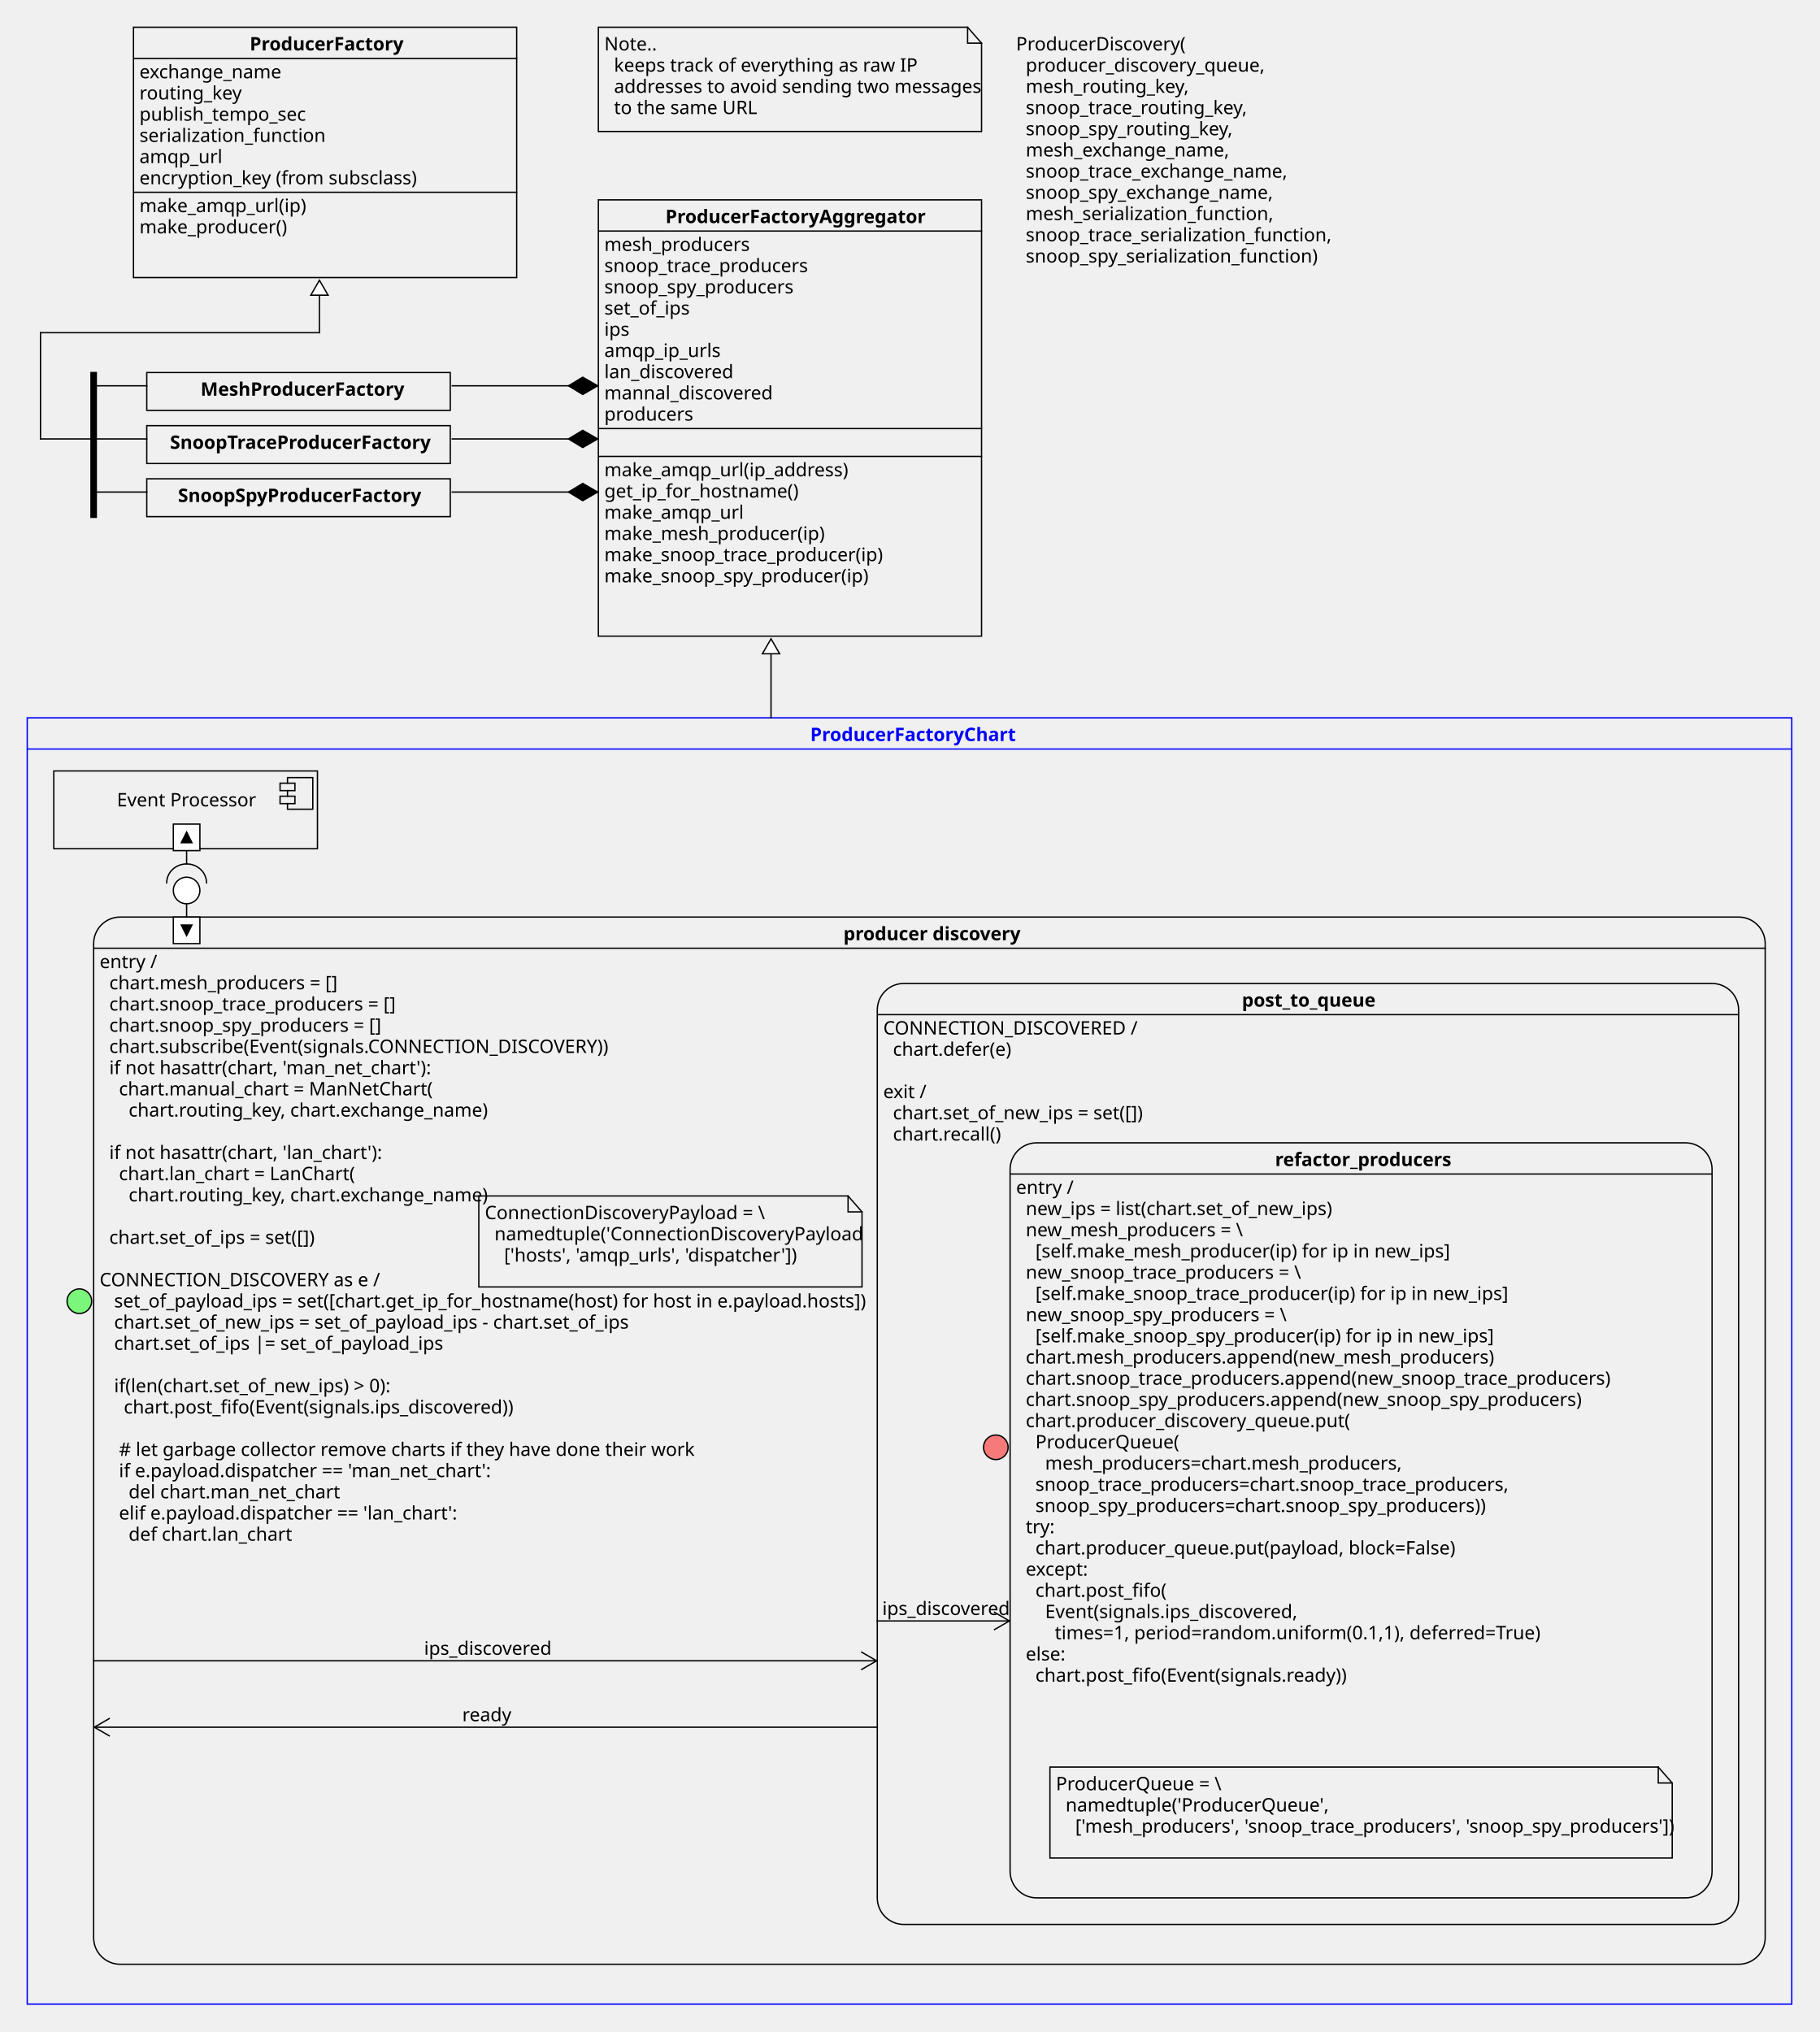
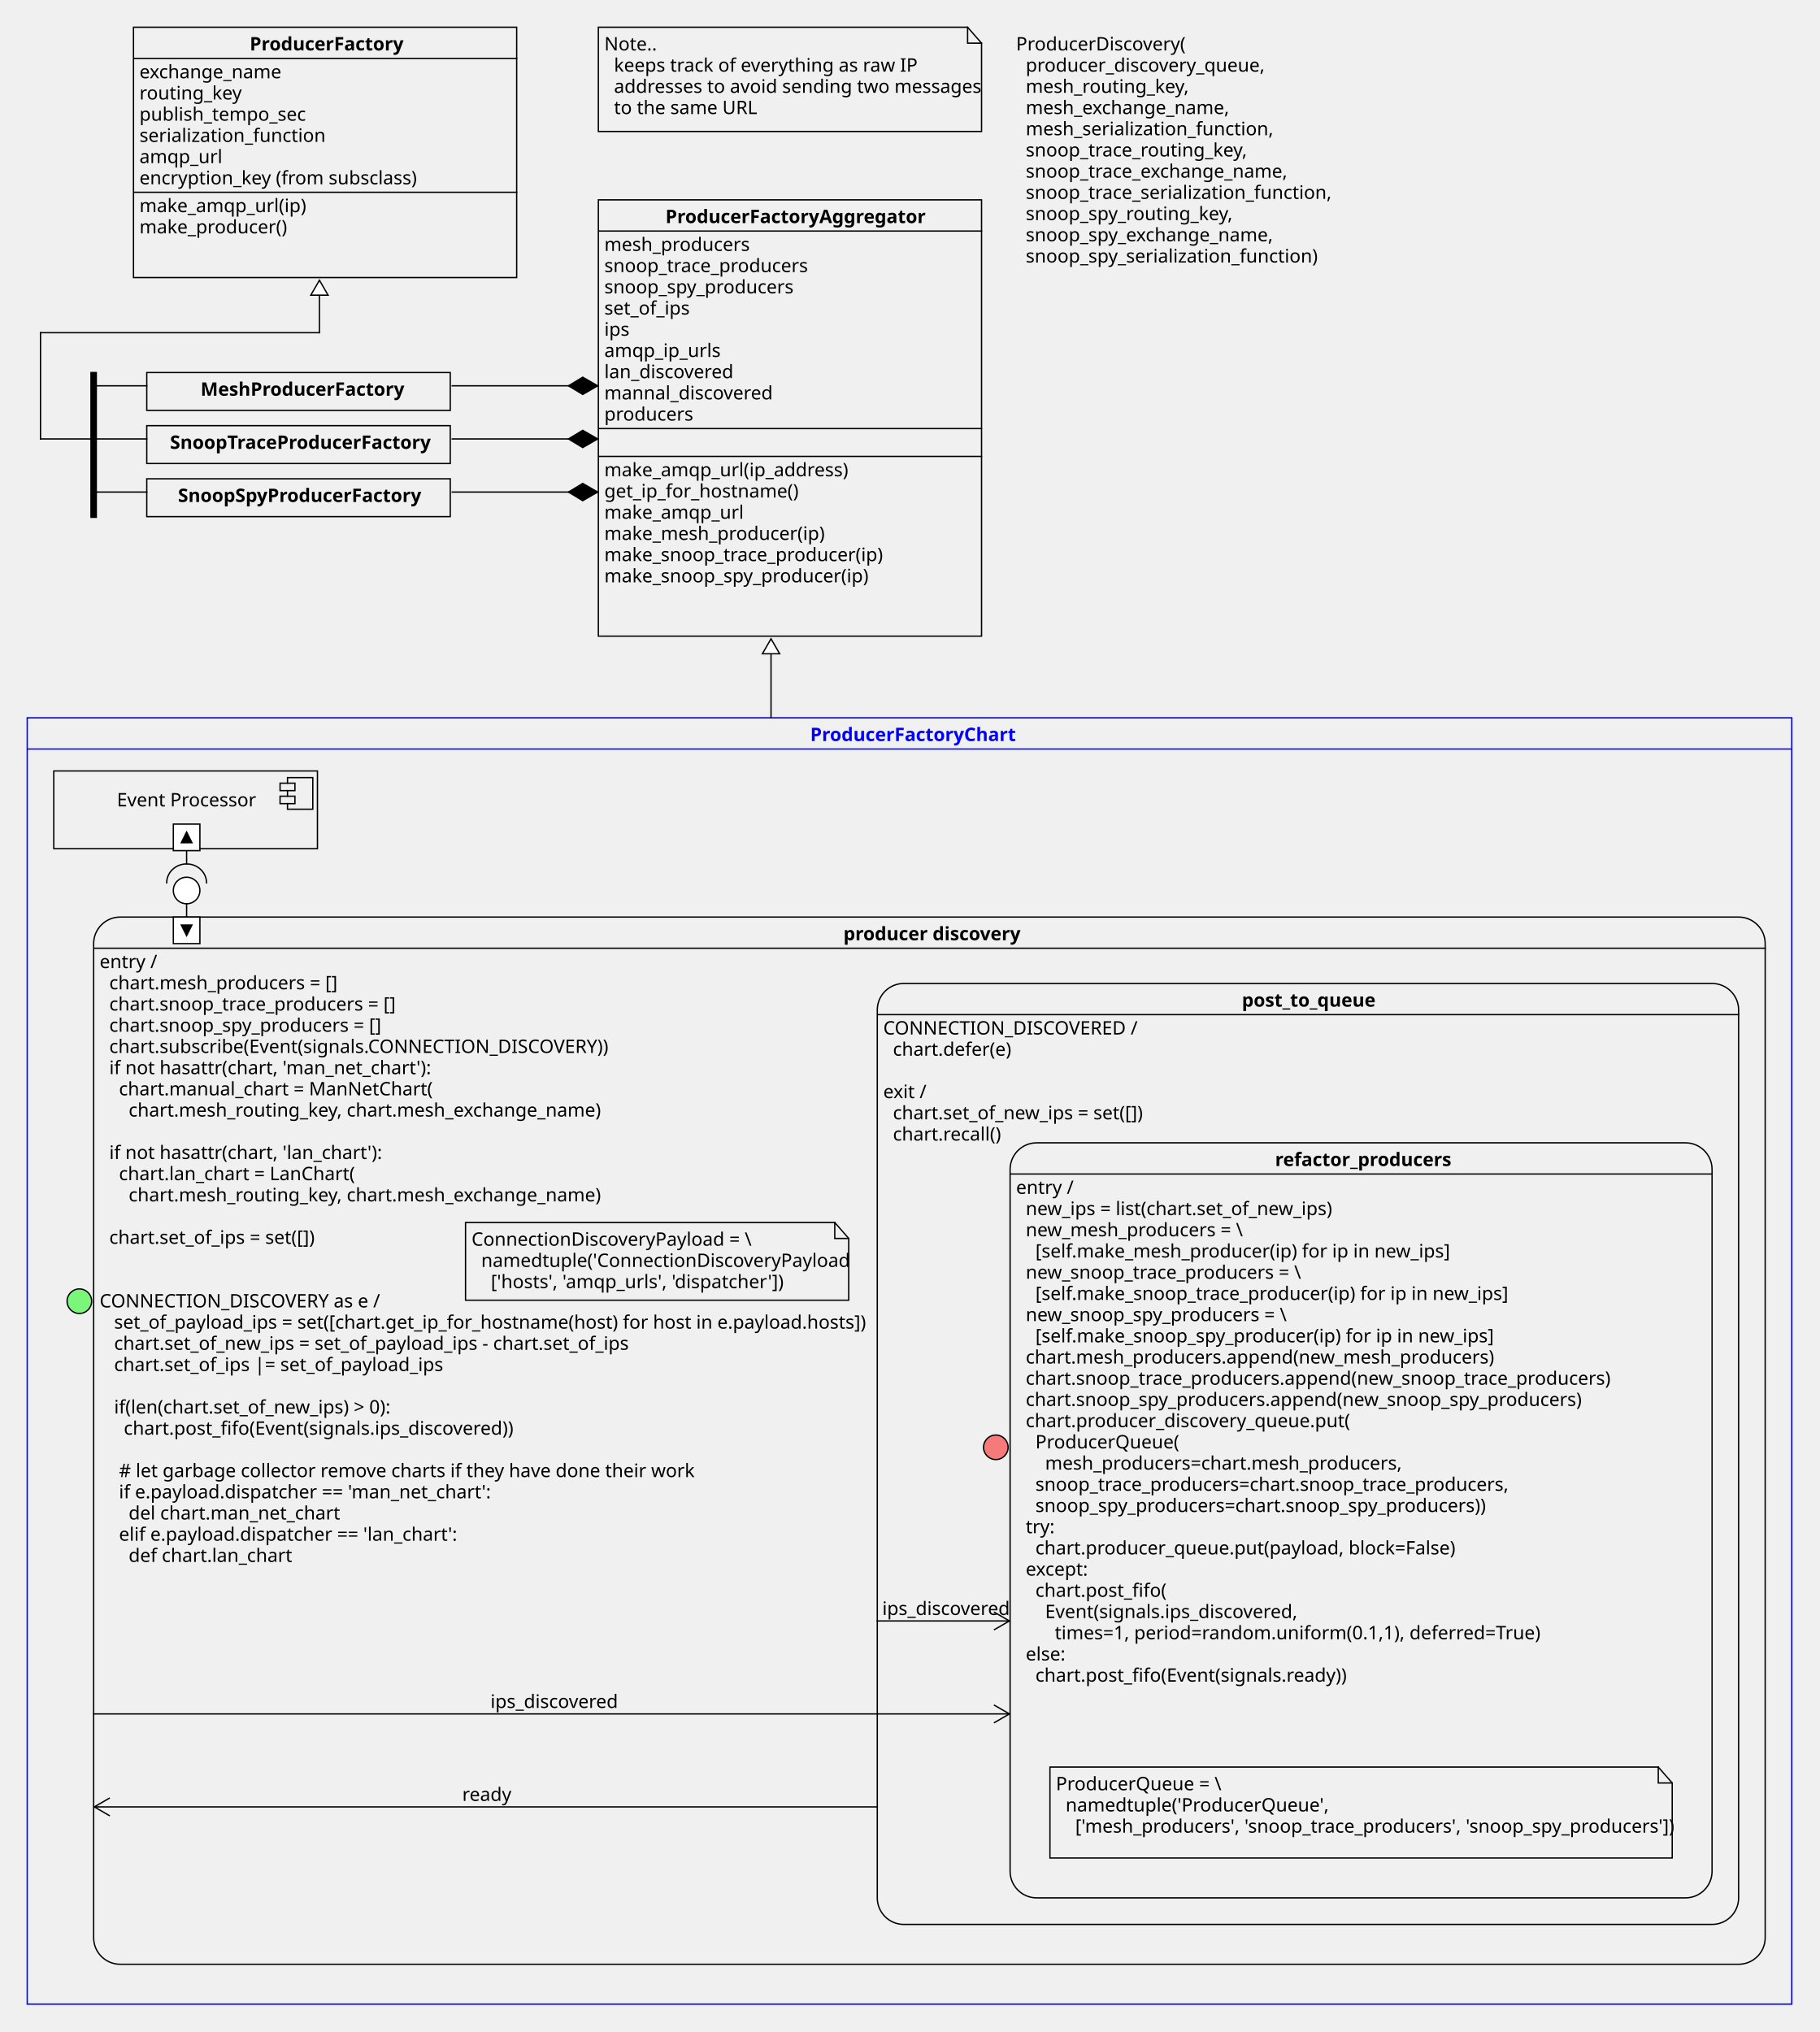
- <svg xmlns="http://www.w3.org/2000/svg" fill-opacity="1" color-rendering="auto" color-interpolation="auto" text-rendering="auto" stroke="black" stroke-linecap="square" width="1370" stroke-miterlimit="10" shape-rendering="auto" stroke-opacity="1" fill="black" stroke-dasharray="none" font-weight="normal" stroke-width="1" viewBox="90 -20 1370 1530" height="1530" font-family="'Dialog'" font-style="normal" stroke-linejoin="miter" font-size="12px" stroke-dashoffset="0" image-rendering="auto">
+ <svg xmlns="http://www.w3.org/2000/svg" fill-opacity="1" color-rendering="auto" color-interpolation="auto" text-rendering="auto" stroke="black" stroke-linecap="square" width="1370" stroke-miterlimit="10" shape-rendering="auto" stroke-opacity="1" fill="black" stroke-dasharray="none" font-weight="normal" stroke-width="1" viewBox="-10 -10 1370 1530" height="1530" font-family="'Dialog'" font-style="normal" stroke-linejoin="miter" font-size="12px" stroke-dashoffset="0" image-rendering="auto">
  <defs id="genericDefs" />
  <g>
    <defs id="defs1">
      <clipPath clipPathUnits="userSpaceOnUse" id="clipPath1">
        <path d="M0 0 L2147483647 0 L2147483647 2147483647 L0 2147483647 L0 0 Z" />
      </clipPath>
      <clipPath clipPathUnits="userSpaceOnUse" id="clipPath2">
        <path d="M0 0 L0 710 L650 710 L650 0 Z" />
      </clipPath>
      <clipPath clipPathUnits="userSpaceOnUse" id="clipPath3">
        <path d="M0 0 L0 20 L20 20 L20 0 Z" />
      </clipPath>
      <clipPath clipPathUnits="userSpaceOnUse" id="clipPath4">
        <path d="M0 0 L0 210 L270 210 L270 0 Z" />
      </clipPath>
      <clipPath clipPathUnits="userSpaceOnUse" id="clipPath5">
        <path d="M0 0 L0 70 L470 70 L470 0 Z" />
      </clipPath>
      <clipPath clipPathUnits="userSpaceOnUse" id="clipPath6">
        <path d="M0 0 L0 110 L20 110 L20 0 Z" />
      </clipPath>
      <clipPath clipPathUnits="userSpaceOnUse" id="clipPath7">
        <path d="M0 0 L0 30 L230 30 L230 0 Z" />
      </clipPath>
      <clipPath clipPathUnits="userSpaceOnUse" id="clipPath8">
        <path d="M0 0 L0 190 L290 190 L290 0 Z" />
      </clipPath>
      <clipPath clipPathUnits="userSpaceOnUse" id="clipPath9">
        <path d="M0 0 L0 570 L530 570 L530 0 Z" />
      </clipPath>
      <clipPath clipPathUnits="userSpaceOnUse" id="clipPath10">
        <path d="M0 0 L0 80 L290 80 L290 0 Z" />
      </clipPath>
      <clipPath clipPathUnits="userSpaceOnUse" id="clipPath11">
        <path d="M0 0 L0 60 L200 60 L200 0 Z" />
      </clipPath>
      <clipPath clipPathUnits="userSpaceOnUse" id="clipPath12">
        <path d="M0 0 L0 970 L1330 970 L1330 0 Z" />
      </clipPath>
      <clipPath clipPathUnits="userSpaceOnUse" id="clipPath13">
        <path d="M0 0 L0 330 L290 330 L290 0 Z" />
      </clipPath>
      <clipPath clipPathUnits="userSpaceOnUse" id="clipPath14">
-         <path d="M0 0 L0 70 L290 70 L290 0 Z" />
+         <path d="M0 0 L0 60 L290 60 L290 0 Z" />
      </clipPath>
      <clipPath clipPathUnits="userSpaceOnUse" id="clipPath15">
        <path d="M0 0 L0 790 L1260 790 L1260 0 Z" />
      </clipPath>
      <clipPath clipPathUnits="userSpaceOnUse" id="clipPath16">
        <path d="M0 0 L0 50 L130 50 L130 0 Z" />
      </clipPath>
      <clipPath clipPathUnits="userSpaceOnUse" id="clipPath17">
        <path d="M0 0 L0 30 L140 30 L140 0 Z" />
      </clipPath>
      <clipPath clipPathUnits="userSpaceOnUse" id="clipPath18">
        <path d="M0 0 L0 30 L70 30 L70 0 Z" />
      </clipPath>
      <clipPath clipPathUnits="userSpaceOnUse" id="clipPath19">
        <path d="M0 0 L0 150 L240 150 L240 0 Z" />
      </clipPath>
      <clipPath clipPathUnits="userSpaceOnUse" id="clipPath20">
        <path d="M0 0 L0 40 L620 40 L620 0 Z" />
      </clipPath>
      <clipPath clipPathUnits="userSpaceOnUse" id="clipPath21">
-         <path d="M0 0 L0 50 L620 50 L620 0 Z" />
+         <path d="M0 0 L0 50 L720 50 L720 0 Z" />
      </clipPath>
      <clipPath clipPathUnits="userSpaceOnUse" id="clipPath22">
        <path d="M0 0 L0 60 L30 60 L30 0 Z" />
      </clipPath>
      <clipPath clipPathUnits="userSpaceOnUse" id="clipPath23">
        <path d="M0 0 L0 60 L50 60 L50 0 Z" />
      </clipPath>
      <clipPath clipPathUnits="userSpaceOnUse" id="clipPath24">
        <path d="M0 0 L0 90 L30 90 L30 0 Z" />
      </clipPath>
    </defs>
-     <g fill="rgb(255,255,255)" fill-opacity="0" transform="translate(750,720)" stroke-opacity="0" stroke="rgb(255,255,255)">
+     <g fill="rgb(255,255,255)" fill-opacity="0" transform="translate(650,730)" stroke-opacity="0" stroke="rgb(255,255,255)">
      <rect x="0.5" y="0.5" clip-path="url(#clipPath2)" width="648.5" rx="20" ry="20" height="708.5" stroke="none" />
    </g>
-     <g transform="translate(750,720)">
+     <g transform="translate(650,730)">
      <rect x="0.5" y="0.5" clip-path="url(#clipPath2)" fill="none" width="648.5" rx="20" ry="20" height="708.5" />
      <text x="275" font-size="14px" y="17.969" clip-path="url(#clipPath2)" font-family="sans-serif" stroke="none" font-weight="bold" xml:space="preserve">post_to_queue</text>
      <path fill="none" d="M1 23.969 L649 23.969" clip-path="url(#clipPath2)" />
      <text x="5" font-size="14px" y="38.938" clip-path="url(#clipPath2)" font-family="sans-serif" stroke="none" xml:space="preserve">CONNECTION_DISCOVERED /</text>
      <text x="5" font-size="14px" y="54.906" clip-path="url(#clipPath2)" font-family="sans-serif" stroke="none" xml:space="preserve">  chart.defer(e)</text>
      <text x="5" font-size="14px" y="70.875" clip-path="url(#clipPath2)" font-family="sans-serif" stroke="none" xml:space="preserve">  </text>
      <text x="5" font-size="14px" y="86.844" clip-path="url(#clipPath2)" font-family="sans-serif" stroke="none" xml:space="preserve">exit /</text>
      <text x="5" font-size="14px" y="102.812" clip-path="url(#clipPath2)" font-family="sans-serif" stroke="none" xml:space="preserve">  chart.set_of_new_ips = set([])</text>
      <text x="5" font-size="14px" y="118.781" clip-path="url(#clipPath2)" font-family="sans-serif" stroke="none" xml:space="preserve">  chart.recall()</text>
    </g>
-     <g fill="rgb(255,0,0)" fill-opacity="0.49" transform="translate(830,1060)" stroke-opacity="0.49" stroke="rgb(255,0,0)">
+     <g fill="rgb(255,0,0)" fill-opacity="0.49" transform="translate(730,1070)" stroke-opacity="0.49" stroke="rgb(255,0,0)">
      <circle r="9.25" clip-path="url(#clipPath3)" cx="9.75" cy="9.75" stroke="none" />
    </g>
-     <g transform="translate(830,1060)">
+     <g transform="translate(730,1070)">
      <circle fill="none" r="9.25" clip-path="url(#clipPath3)" cx="9.75" cy="9.75" />
    </g>
-     <g fill="rgb(0,255,0)" fill-opacity="0.49" transform="translate(140,950)" stroke-opacity="0.49" stroke="rgb(0,255,0)">
+     <g fill="rgb(0,255,0)" fill-opacity="0.49" transform="translate(40,960)" stroke-opacity="0.49" stroke="rgb(0,255,0)">
      <circle r="9.25" clip-path="url(#clipPath3)" cx="9.75" cy="9.75" stroke="none" />
    </g>
-     <g transform="translate(140,950)">
+     <g transform="translate(40,960)">
      <circle fill="none" r="9.25" clip-path="url(#clipPath3)" cx="9.75" cy="9.75" />
    </g>
-     <g font-family="sans-serif" font-size="14px" transform="translate(850,0)">
+     <g font-family="sans-serif" font-size="14px" transform="translate(750,10)">
      <text x="5" xml:space="preserve" y="17.969" clip-path="url(#clipPath4)" stroke="none">ProducerDiscovery(</text>
      <text x="5" xml:space="preserve" y="33.938" clip-path="url(#clipPath4)" stroke="none">  producer_discovery_queue,</text>
      <text x="5" xml:space="preserve" y="49.906" clip-path="url(#clipPath4)" stroke="none">  mesh_routing_key,</text>
-       <text x="5" xml:space="preserve" y="65.875" clip-path="url(#clipPath4)" stroke="none">  snoop_trace_routing_key,</text>
-       <text x="5" xml:space="preserve" y="81.844" clip-path="url(#clipPath4)" stroke="none">  snoop_spy_routing_key,</text>
-       <text x="5" xml:space="preserve" y="97.812" clip-path="url(#clipPath4)" stroke="none">  mesh_exchange_name,</text>
+       <text x="5" xml:space="preserve" y="65.875" clip-path="url(#clipPath4)" stroke="none">  mesh_exchange_name,</text>
+       <text x="5" xml:space="preserve" y="81.844" clip-path="url(#clipPath4)" stroke="none">  mesh_serialization_function,</text>
+       <text x="5" xml:space="preserve" y="97.812" clip-path="url(#clipPath4)" stroke="none">  snoop_trace_routing_key,</text>
      <text x="5" xml:space="preserve" y="113.781" clip-path="url(#clipPath4)" stroke="none">  snoop_trace_exchange_name,</text>
-       <text x="5" xml:space="preserve" y="129.75" clip-path="url(#clipPath4)" stroke="none">  snoop_spy_exchange_name,</text>
-       <text x="5" xml:space="preserve" y="145.719" clip-path="url(#clipPath4)" stroke="none">  mesh_serialization_function,</text>
-       <text x="5" xml:space="preserve" y="161.688" clip-path="url(#clipPath4)" stroke="none">  snoop_trace_serialization_function,</text>
+       <text x="5" xml:space="preserve" y="129.75" clip-path="url(#clipPath4)" stroke="none">  snoop_trace_serialization_function,</text>
+       <text x="5" xml:space="preserve" y="145.719" clip-path="url(#clipPath4)" stroke="none">  snoop_spy_routing_key,</text>
+       <text x="5" xml:space="preserve" y="161.688" clip-path="url(#clipPath4)" stroke="none">  snoop_spy_exchange_name,</text>
      <text x="5" xml:space="preserve" y="177.656" clip-path="url(#clipPath4)" stroke="none">  snoop_spy_serialization_function)</text>
      <text x="5" xml:space="preserve" y="193.625" clip-path="url(#clipPath4)" stroke="none">  </text>
      <text x="5" xml:space="preserve" y="209.594" clip-path="url(#clipPath4)" stroke="none">  </text>
    </g>
-     <g fill="rgb(255,255,255)" fill-opacity="0" transform="translate(880,1310)" stroke-opacity="0" stroke="rgb(255,255,255)">
+     <g fill="rgb(255,255,255)" fill-opacity="0" transform="translate(780,1320)" stroke-opacity="0" stroke="rgb(255,255,255)">
      <path d="M0.5 0.5 L458.5 0.5 L469 12.5 L469 69 L0.5 69 Z" stroke="none" clip-path="url(#clipPath5)" />
    </g>
-     <g transform="translate(880,1310)">
+     <g transform="translate(780,1320)">
      <path fill="none" d="M0.5 0.5 L458.5 0.5 L469 12.5 L469 69 L0.5 69 Z" clip-path="url(#clipPath5)" />
      <path fill="none" d="M458.5 0.5 L458.5 12.5 L469 12.5" clip-path="url(#clipPath5)" />
      <text x="5" font-size="14px" y="17.969" clip-path="url(#clipPath5)" font-family="sans-serif" stroke="none" xml:space="preserve">ProducerQueue = \</text>
      <text x="5" font-size="14px" y="33.938" clip-path="url(#clipPath5)" font-family="sans-serif" stroke="none" xml:space="preserve">  namedtuple('ProducerQueue',</text>
      <text x="5" font-size="14px" y="49.906" clip-path="url(#clipPath5)" font-family="sans-serif" stroke="none" xml:space="preserve">    ['mesh_producers', 'snoop_trace_producers', 'snoop_spy_producers'])</text>
    </g>
-     <g stroke-width="5" transform="translate(150,260)">
+     <g stroke-width="5" transform="translate(50,270)">
      <path fill="none" d="M10.5 0.5 L10.5 109" clip-path="url(#clipPath6)" />
    </g>
-     <g fill="rgb(255,255,255)" fill-opacity="0" transform="translate(200,340)" stroke-opacity="0" stroke="rgb(255,255,255)">
+     <g fill="rgb(255,255,255)" fill-opacity="0" transform="translate(100,350)" stroke-opacity="0" stroke="rgb(255,255,255)">
      <rect x="0.5" width="228.5" height="28.5" y="0.5" clip-path="url(#clipPath7)" stroke="none" />
    </g>
-     <g transform="translate(200,340)">
+     <g transform="translate(100,350)">
      <rect fill="none" x="0.5" width="228.5" height="28.5" y="0.5" clip-path="url(#clipPath7)" />
      <text x="24" font-size="14px" y="17.969" clip-path="url(#clipPath7)" font-family="sans-serif" stroke="none" font-weight="bold" xml:space="preserve">SnoopSpyProducerFactory</text>
    </g>
-     <g fill="rgb(255,255,255)" fill-opacity="0" transform="translate(200,300)" stroke-opacity="0" stroke="rgb(255,255,255)">
+     <g fill="rgb(255,255,255)" fill-opacity="0" transform="translate(100,310)" stroke-opacity="0" stroke="rgb(255,255,255)">
      <rect x="0.5" width="228.5" height="28.5" y="0.5" clip-path="url(#clipPath7)" stroke="none" />
    </g>
-     <g transform="translate(200,300)">
+     <g transform="translate(100,310)">
      <rect fill="none" x="0.5" width="228.5" height="28.5" y="0.5" clip-path="url(#clipPath7)" />
      <text x="18" font-size="14px" y="17.969" clip-path="url(#clipPath7)" font-family="sans-serif" stroke="none" font-weight="bold" xml:space="preserve">SnoopTraceProducerFactory</text>
    </g>
-     <g fill="rgb(255,255,255)" fill-opacity="0" transform="translate(200,260)" stroke-opacity="0" stroke="rgb(255,255,255)">
+     <g fill="rgb(255,255,255)" fill-opacity="0" transform="translate(100,270)" stroke-opacity="0" stroke="rgb(255,255,255)">
      <rect x="0.5" width="228.5" height="28.5" y="0.5" clip-path="url(#clipPath7)" stroke="none" />
    </g>
-     <g transform="translate(200,260)">
+     <g transform="translate(100,270)">
      <rect fill="none" x="0.5" width="228.5" height="28.5" y="0.5" clip-path="url(#clipPath7)" />
      <text x="41" font-size="14px" y="17.969" clip-path="url(#clipPath7)" font-family="sans-serif" stroke="none" font-weight="bold" xml:space="preserve">MeshProducerFactory</text>
    </g>
-     <g fill="rgb(255,255,255)" fill-opacity="0" transform="translate(190,0)" stroke-opacity="0" stroke="rgb(255,255,255)">
+     <g fill="rgb(255,255,255)" fill-opacity="0" transform="translate(90,10)" stroke-opacity="0" stroke="rgb(255,255,255)">
      <rect x="0.5" width="288.5" height="188.5" y="0.5" clip-path="url(#clipPath8)" stroke="none" />
    </g>
-     <g transform="translate(190,0)">
+     <g transform="translate(90,10)">
      <rect fill="none" x="0.5" width="288.5" height="188.5" y="0.5" clip-path="url(#clipPath8)" />
      <text x="88" font-size="14px" y="17.969" clip-path="url(#clipPath8)" font-family="sans-serif" stroke="none" font-weight="bold" xml:space="preserve">ProducerFactory</text>
      <path fill="none" d="M1 23.969 L289 23.969" clip-path="url(#clipPath8)" />
      <text x="5" font-size="14px" y="38.938" clip-path="url(#clipPath8)" font-family="sans-serif" stroke="none" xml:space="preserve">exchange_name</text>
      <text x="5" font-size="14px" y="54.906" clip-path="url(#clipPath8)" font-family="sans-serif" stroke="none" xml:space="preserve">routing_key</text>
      <text x="5" font-size="14px" y="70.875" clip-path="url(#clipPath8)" font-family="sans-serif" stroke="none" xml:space="preserve">publish_tempo_sec</text>
      <text x="5" font-size="14px" y="86.844" clip-path="url(#clipPath8)" font-family="sans-serif" stroke="none" xml:space="preserve">serialization_function</text>
      <text x="5" font-size="14px" y="102.812" clip-path="url(#clipPath8)" font-family="sans-serif" stroke="none" xml:space="preserve">amqp_url</text>
      <text x="5" font-size="14px" y="118.781" clip-path="url(#clipPath8)" font-family="sans-serif" stroke="none" xml:space="preserve">encryption_key (from subsclass)</text>
      <path fill="none" d="M1 124.781 L289 124.781" clip-path="url(#clipPath8)" />
      <text x="5" font-size="14px" y="139.75" clip-path="url(#clipPath8)" font-family="sans-serif" stroke="none" xml:space="preserve">make_amqp_url(ip)</text>
      <text x="5" font-size="14px" y="155.719" clip-path="url(#clipPath8)" font-family="sans-serif" stroke="none" xml:space="preserve">make_producer()</text>
    </g>
-     <g fill="rgb(255,255,255)" fill-opacity="0" transform="translate(850,840)" stroke-opacity="0" stroke="rgb(255,255,255)">
+     <g fill="rgb(255,255,255)" fill-opacity="0" transform="translate(750,850)" stroke-opacity="0" stroke="rgb(255,255,255)">
      <rect x="0.5" y="0.5" clip-path="url(#clipPath9)" width="528.5" rx="20" ry="20" height="568.5" stroke="none" />
    </g>
-     <g transform="translate(850,840)">
+     <g transform="translate(750,850)">
      <rect x="0.5" y="0.5" clip-path="url(#clipPath9)" fill="none" width="528.5" rx="20" ry="20" height="568.5" />
      <text x="200" font-size="14px" y="17.969" clip-path="url(#clipPath9)" font-family="sans-serif" stroke="none" font-weight="bold" xml:space="preserve">refactor_producers</text>
      <path fill="none" d="M1 23.969 L529 23.969" clip-path="url(#clipPath9)" />
      <text x="5" font-size="14px" y="38.938" clip-path="url(#clipPath9)" font-family="sans-serif" stroke="none" xml:space="preserve">entry /</text>
      <text x="5" font-size="14px" y="54.906" clip-path="url(#clipPath9)" font-family="sans-serif" stroke="none" xml:space="preserve">  new_ips = list(chart.set_of_new_ips)</text>
      <text x="5" font-size="14px" y="70.875" clip-path="url(#clipPath9)" font-family="sans-serif" stroke="none" xml:space="preserve">  new_mesh_producers = \</text>
      <text x="5" font-size="14px" y="86.844" clip-path="url(#clipPath9)" font-family="sans-serif" stroke="none" xml:space="preserve">    [self.make_mesh_producer(ip) for ip in new_ips]</text>
      <text x="5" font-size="14px" y="102.812" clip-path="url(#clipPath9)" font-family="sans-serif" stroke="none" xml:space="preserve">  new_snoop_trace_producers = \</text>
      <text x="5" font-size="14px" y="118.781" clip-path="url(#clipPath9)" font-family="sans-serif" stroke="none" xml:space="preserve">    [self.make_snoop_trace_producer(ip) for ip in new_ips]</text>
      <text x="5" font-size="14px" y="134.75" clip-path="url(#clipPath9)" font-family="sans-serif" stroke="none" xml:space="preserve">  new_snoop_spy_producers = \</text>
      <text x="5" font-size="14px" y="150.719" clip-path="url(#clipPath9)" font-family="sans-serif" stroke="none" xml:space="preserve">    [self.make_snoop_spy_producer(ip) for ip in new_ips]</text>
      <text x="5" font-size="14px" y="166.688" clip-path="url(#clipPath9)" font-family="sans-serif" stroke="none" xml:space="preserve">  chart.mesh_producers.append(new_mesh_producers)</text>
      <text x="5" font-size="14px" y="182.656" clip-path="url(#clipPath9)" font-family="sans-serif" stroke="none" xml:space="preserve">  chart.snoop_trace_producers.append(new_snoop_trace_producers)</text>
      <text x="5" font-size="14px" y="198.625" clip-path="url(#clipPath9)" font-family="sans-serif" stroke="none" xml:space="preserve">  chart.snoop_spy_producers.append(new_snoop_spy_producers)</text>
      <text x="5" font-size="14px" y="214.594" clip-path="url(#clipPath9)" font-family="sans-serif" stroke="none" xml:space="preserve">  chart.producer_discovery_queue.put(</text>
      <text x="5" font-size="14px" y="230.562" clip-path="url(#clipPath9)" font-family="sans-serif" stroke="none" xml:space="preserve">    ProducerQueue(</text>
      <text x="5" font-size="14px" y="246.531" clip-path="url(#clipPath9)" font-family="sans-serif" stroke="none" xml:space="preserve">      mesh_producers=chart.mesh_producers,</text>
      <text x="5" font-size="14px" y="262.5" clip-path="url(#clipPath9)" font-family="sans-serif" stroke="none" xml:space="preserve">   	snoop_trace_producers=chart.snoop_trace_producers,</text>
      <text x="5" font-size="14px" y="278.469" clip-path="url(#clipPath9)" font-family="sans-serif" stroke="none" xml:space="preserve">   	snoop_spy_producers=chart.snoop_spy_producers))</text>
      <text x="5" font-size="14px" y="294.438" clip-path="url(#clipPath9)" font-family="sans-serif" stroke="none" xml:space="preserve">  try:</text>
      <text x="5" font-size="14px" y="310.406" clip-path="url(#clipPath9)" font-family="sans-serif" stroke="none" xml:space="preserve">    chart.producer_queue.put(payload, block=False)</text>
      <text x="5" font-size="14px" y="326.375" clip-path="url(#clipPath9)" font-family="sans-serif" stroke="none" xml:space="preserve">  except:</text>
      <text x="5" font-size="14px" y="342.344" clip-path="url(#clipPath9)" font-family="sans-serif" stroke="none" xml:space="preserve">    chart.post_fifo(</text>
      <text x="5" font-size="14px" y="358.312" clip-path="url(#clipPath9)" font-family="sans-serif" stroke="none" xml:space="preserve">      Event(signals.ips_discovered, </text>
      <text x="5" font-size="14px" y="374.281" clip-path="url(#clipPath9)" font-family="sans-serif" stroke="none" xml:space="preserve">        times=1, period=random.uniform(0.1,1), deferred=True)</text>
      <text x="5" font-size="14px" y="390.25" clip-path="url(#clipPath9)" font-family="sans-serif" stroke="none" xml:space="preserve">  else:</text>
      <text x="5" font-size="14px" y="406.219" clip-path="url(#clipPath9)" font-family="sans-serif" stroke="none" xml:space="preserve">    chart.post_fifo(Event(signals.ready))</text>
      <text x="5" font-size="14px" y="422.188" clip-path="url(#clipPath9)" font-family="sans-serif" stroke="none" xml:space="preserve">   </text>
    </g>
-     <g fill="rgb(255,255,255)" fill-opacity="0" transform="translate(540,0)" stroke-opacity="0" stroke="rgb(255,255,255)">
+     <g fill="rgb(255,255,255)" fill-opacity="0" transform="translate(440,10)" stroke-opacity="0" stroke="rgb(255,255,255)">
      <path d="M0.5 0.5 L278.5 0.5 L289 12.5 L289 79 L0.5 79 Z" stroke="none" clip-path="url(#clipPath10)" />
    </g>
-     <g transform="translate(540,0)">
+     <g transform="translate(440,10)">
      <path fill="none" d="M0.5 0.5 L278.5 0.5 L289 12.5 L289 79 L0.5 79 Z" clip-path="url(#clipPath10)" />
      <path fill="none" d="M278.5 0.5 L278.5 12.5 L289 12.5" clip-path="url(#clipPath10)" />
      <text x="5" font-size="14px" y="17.969" clip-path="url(#clipPath10)" font-family="sans-serif" stroke="none" xml:space="preserve">Note..</text>
      <text x="5" font-size="14px" y="33.938" clip-path="url(#clipPath10)" font-family="sans-serif" stroke="none" xml:space="preserve">  keeps track of everything as raw IP</text>
      <text x="5" font-size="14px" y="49.906" clip-path="url(#clipPath10)" font-family="sans-serif" stroke="none" xml:space="preserve">  addresses to avoid sending two messages</text>
      <text x="5" font-size="14px" y="65.875" clip-path="url(#clipPath10)" font-family="sans-serif" stroke="none" xml:space="preserve">  to the same URL</text>
    </g>
-     <g fill="rgb(255,255,255)" fill-opacity="0" transform="translate(130,560)" stroke-opacity="0" stroke="rgb(255,255,255)">
+     <g fill="rgb(255,255,255)" fill-opacity="0" transform="translate(30,570)" stroke-opacity="0" stroke="rgb(255,255,255)">
      <rect x="170.86" width="11.2" height="5.6" y="9.7" clip-path="url(#clipPath11)" stroke="none" />
    </g>
-     <g transform="translate(130,560)">
+     <g transform="translate(30,570)">
      <rect fill="none" x="170.86" width="11.2" height="5.6" y="9.7" clip-path="url(#clipPath11)" />
    </g>
-     <g fill="rgb(255,255,255)" fill-opacity="0" transform="translate(130,560)" stroke-opacity="0" stroke="rgb(255,255,255)">
+     <g fill="rgb(255,255,255)" fill-opacity="0" transform="translate(30,570)" stroke-opacity="0" stroke="rgb(255,255,255)">
      <rect x="170.86" width="11.2" height="5.6" y="19.5" clip-path="url(#clipPath11)" stroke="none" />
    </g>
-     <g transform="translate(130,560)">
+     <g transform="translate(30,570)">
      <rect fill="none" x="170.86" width="11.2" height="5.6" y="19.5" clip-path="url(#clipPath11)" />
      <path fill="none" d="M176.46 15.3 L176.46 19.5" clip-path="url(#clipPath11)" />
      <path fill="none" d="M176.46 9.7 L176.46 5.5 L195.5 5.5 L195.5 29.3 L176.46 29.3 L176.46 25.1" clip-path="url(#clipPath11)" />
    </g>
-     <g fill="rgb(255,255,255)" fill-opacity="0" transform="translate(130,560)" stroke-opacity="0" stroke="rgb(255,255,255)">
+     <g fill="rgb(255,255,255)" fill-opacity="0" transform="translate(30,570)" stroke-opacity="0" stroke="rgb(255,255,255)">
      <rect x="0.5" width="198.5" height="58.5" y="0.5" clip-path="url(#clipPath11)" stroke="none" />
    </g>
-     <g transform="translate(130,560)">
+     <g transform="translate(30,570)">
      <rect fill="none" x="0.5" width="198.5" height="58.5" y="0.5" clip-path="url(#clipPath11)" />
      <text x="48" font-size="14px" y="27.169" clip-path="url(#clipPath11)" font-family="sans-serif" stroke="none" xml:space="preserve">Event Processor</text>
    </g>
-     <g fill="rgb(255,255,255)" fill-opacity="0" transform="translate(110,520)" stroke-opacity="0" stroke="rgb(255,255,255)">
+     <g fill="rgb(255,255,255)" fill-opacity="0" transform="translate(10,530)" stroke-opacity="0" stroke="rgb(255,255,255)">
      <rect x="0.5" width="1328.5" height="968.5" y="0.5" clip-path="url(#clipPath12)" stroke="none" />
    </g>
-     <g fill="blue" transform="translate(110,520)" stroke="blue">
+     <g fill="blue" transform="translate(10,530)" stroke="blue">
      <rect fill="none" x="0.5" width="1328.5" height="968.5" y="0.5" clip-path="url(#clipPath12)" />
      <text x="590" font-size="14px" y="17.969" clip-path="url(#clipPath12)" font-family="sans-serif" stroke="none" font-weight="bold" xml:space="preserve">ProducerFactoryChart</text>
      <path fill="none" d="M1 23.969 L1329 23.969" clip-path="url(#clipPath12)" />
    </g>
-     <g fill="rgb(255,255,255)" fill-opacity="0" transform="translate(540,130)" stroke-opacity="0" stroke="rgb(255,255,255)">
+     <g fill="rgb(255,255,255)" fill-opacity="0" transform="translate(440,140)" stroke-opacity="0" stroke="rgb(255,255,255)">
      <rect x="0.5" width="288.5" height="328.5" y="0.5" clip-path="url(#clipPath13)" stroke="none" />
    </g>
-     <g transform="translate(540,130)">
+     <g transform="translate(440,140)">
      <rect fill="none" x="0.5" width="288.5" height="328.5" y="0.5" clip-path="url(#clipPath13)" />
      <text x="51" font-size="14px" y="17.969" clip-path="url(#clipPath13)" font-family="sans-serif" stroke="none" font-weight="bold" xml:space="preserve">ProducerFactoryAggregator</text>
      <path fill="none" d="M1 23.969 L289 23.969" clip-path="url(#clipPath13)" />
      <text x="5" font-size="14px" y="38.938" clip-path="url(#clipPath13)" font-family="sans-serif" stroke="none" xml:space="preserve">mesh_producers</text>
      <text x="5" font-size="14px" y="54.906" clip-path="url(#clipPath13)" font-family="sans-serif" stroke="none" xml:space="preserve">snoop_trace_producers</text>
      <text x="5" font-size="14px" y="70.875" clip-path="url(#clipPath13)" font-family="sans-serif" stroke="none" xml:space="preserve">snoop_spy_producers</text>
      <text x="5" font-size="14px" y="86.844" clip-path="url(#clipPath13)" font-family="sans-serif" stroke="none" xml:space="preserve">set_of_ips</text>
      <text x="5" font-size="14px" y="102.812" clip-path="url(#clipPath13)" font-family="sans-serif" stroke="none" xml:space="preserve">ips</text>
      <text x="5" font-size="14px" y="118.781" clip-path="url(#clipPath13)" font-family="sans-serif" stroke="none" xml:space="preserve">amqp_ip_urls</text>
      <text x="5" font-size="14px" y="134.75" clip-path="url(#clipPath13)" font-family="sans-serif" stroke="none" xml:space="preserve">lan_discovered</text>
      <text x="5" font-size="14px" y="150.719" clip-path="url(#clipPath13)" font-family="sans-serif" stroke="none" xml:space="preserve">mannal_discovered</text>
      <text x="5" font-size="14px" y="166.688" clip-path="url(#clipPath13)" font-family="sans-serif" stroke="none" xml:space="preserve">producers</text>
      <path fill="none" d="M1 172.688 L289 172.688" clip-path="url(#clipPath13)" />
      <path fill="none" d="M1 193.656 L289 193.656" clip-path="url(#clipPath13)" />
      <text x="5" font-size="14px" y="208.625" clip-path="url(#clipPath13)" font-family="sans-serif" stroke="none" xml:space="preserve">make_amqp_url(ip_address)</text>
      <text x="5" font-size="14px" y="224.594" clip-path="url(#clipPath13)" font-family="sans-serif" stroke="none" xml:space="preserve">get_ip_for_hostname()</text>
      <text x="5" font-size="14px" y="240.562" clip-path="url(#clipPath13)" font-family="sans-serif" stroke="none" xml:space="preserve">make_amqp_url</text>
      <text x="5" font-size="14px" y="256.531" clip-path="url(#clipPath13)" font-family="sans-serif" stroke="none" xml:space="preserve">make_mesh_producer(ip)</text>
      <text x="5" font-size="14px" y="272.5" clip-path="url(#clipPath13)" font-family="sans-serif" stroke="none" xml:space="preserve">make_snoop_trace_producer(ip)</text>
      <text x="5" font-size="14px" y="288.469" clip-path="url(#clipPath13)" font-family="sans-serif" stroke="none" xml:space="preserve">make_snoop_spy_producer(ip)</text>
    </g>
-     <g fill="rgb(255,255,255)" fill-opacity="0" transform="translate(450,880)" stroke-opacity="0" stroke="rgb(255,255,255)">
-       <path d="M0.5 0.5 L278.5 0.5 L289 12.5 L289 69 L0.5 69 Z" stroke="none" clip-path="url(#clipPath14)" />
-     </g>
-     <g transform="translate(450,880)">
-       <path fill="none" d="M0.5 0.5 L278.5 0.5 L289 12.5 L289 69 L0.5 69 Z" clip-path="url(#clipPath14)" />
+     <g fill="rgb(255,255,255)" fill-opacity="0" transform="translate(340,910)" stroke-opacity="0" stroke="rgb(255,255,255)">
+       <path d="M0.5 0.5 L278.5 0.5 L289 12.5 L289 59 L0.5 59 Z" stroke="none" clip-path="url(#clipPath14)" />
+     </g>
+     <g transform="translate(340,910)">
+       <path fill="none" d="M0.5 0.5 L278.5 0.5 L289 12.5 L289 59 L0.5 59 Z" clip-path="url(#clipPath14)" />
      <path fill="none" d="M278.5 0.5 L278.5 12.5 L289 12.5" clip-path="url(#clipPath14)" />
      <text x="5" font-size="14px" y="17.969" clip-path="url(#clipPath14)" font-family="sans-serif" stroke="none" xml:space="preserve">ConnectionDiscoveryPayload = \</text>
      <text x="5" font-size="14px" y="33.938" clip-path="url(#clipPath14)" font-family="sans-serif" stroke="none" xml:space="preserve">  namedtuple('ConnectionDiscoveryPayload',</text>
      <text x="5" font-size="14px" y="49.906" clip-path="url(#clipPath14)" font-family="sans-serif" stroke="none" xml:space="preserve">    ['hosts', 'amqp_urls', 'dispatcher'])</text>
    </g>
-     <g fill="rgb(255,255,255)" fill-opacity="0" transform="translate(160,670)" stroke-opacity="0" stroke="rgb(255,255,255)">
+     <g fill="rgb(255,255,255)" fill-opacity="0" transform="translate(60,680)" stroke-opacity="0" stroke="rgb(255,255,255)">
      <rect x="0.5" y="0.5" clip-path="url(#clipPath15)" width="1258.5" rx="20" ry="20" height="788.5" stroke="none" />
    </g>
-     <g transform="translate(160,670)">
+     <g transform="translate(60,680)">
      <rect x="0.5" y="0.5" clip-path="url(#clipPath15)" fill="none" width="1258.5" rx="20" ry="20" height="788.5" />
      <text x="565" font-size="14px" y="17.969" clip-path="url(#clipPath15)" font-family="sans-serif" stroke="none" font-weight="bold" xml:space="preserve">producer discovery</text>
      <path fill="none" d="M1 23.969 L1259 23.969" clip-path="url(#clipPath15)" />
      <text x="5" font-size="14px" y="38.938" clip-path="url(#clipPath15)" font-family="sans-serif" stroke="none" xml:space="preserve">entry /</text>
      <text x="5" font-size="14px" y="54.906" clip-path="url(#clipPath15)" font-family="sans-serif" stroke="none" xml:space="preserve">  chart.mesh_producers = []</text>
      <text x="5" font-size="14px" y="70.875" clip-path="url(#clipPath15)" font-family="sans-serif" stroke="none" xml:space="preserve">  chart.snoop_trace_producers = []</text>
      <text x="5" font-size="14px" y="86.844" clip-path="url(#clipPath15)" font-family="sans-serif" stroke="none" xml:space="preserve">  chart.snoop_spy_producers = []</text>
      <text x="5" font-size="14px" y="102.812" clip-path="url(#clipPath15)" font-family="sans-serif" stroke="none" xml:space="preserve">  chart.subscribe(Event(signals.CONNECTION_DISCOVERY))</text>
      <text x="5" font-size="14px" y="118.781" clip-path="url(#clipPath15)" font-family="sans-serif" stroke="none" xml:space="preserve">  if not hasattr(chart, 'man_net_chart'):</text>
      <text x="5" font-size="14px" y="134.75" clip-path="url(#clipPath15)" font-family="sans-serif" stroke="none" xml:space="preserve">    chart.manual_chart = ManNetChart(</text>
-       <text x="5" font-size="14px" y="150.719" clip-path="url(#clipPath15)" font-family="sans-serif" stroke="none" xml:space="preserve">      chart.routing_key, chart.exchange_name)</text>
+       <text x="5" font-size="14px" y="150.719" clip-path="url(#clipPath15)" font-family="sans-serif" stroke="none" xml:space="preserve">      chart.mesh_routing_key, chart.mesh_exchange_name)</text>
      <text x="5" font-size="14px" y="166.688" clip-path="url(#clipPath15)" font-family="sans-serif" stroke="none" xml:space="preserve">  </text>
      <text x="5" font-size="14px" y="182.656" clip-path="url(#clipPath15)" font-family="sans-serif" stroke="none" xml:space="preserve">  if not hasattr(chart, 'lan_chart'):</text>
      <text x="5" font-size="14px" y="198.625" clip-path="url(#clipPath15)" font-family="sans-serif" stroke="none" xml:space="preserve">    chart.lan_chart = LanChart(</text>
-       <text x="5" font-size="14px" y="214.594" clip-path="url(#clipPath15)" font-family="sans-serif" stroke="none" xml:space="preserve">      chart.routing_key, chart.exchange_name)</text>
+       <text x="5" font-size="14px" y="214.594" clip-path="url(#clipPath15)" font-family="sans-serif" stroke="none" xml:space="preserve">      chart.mesh_routing_key, chart.mesh_exchange_name)</text>
      <text x="5" font-size="14px" y="246.531" clip-path="url(#clipPath15)" font-family="sans-serif" stroke="none" xml:space="preserve">  chart.set_of_ips = set([])</text>
-       <text x="5" font-size="14px" y="262.5" clip-path="url(#clipPath15)" font-family="sans-serif" stroke="none" xml:space="preserve">      </text>
-       <text x="5" font-size="14px" y="278.469" clip-path="url(#clipPath15)" font-family="sans-serif" stroke="none" xml:space="preserve">CONNECTION_DISCOVERY as e /</text>
-       <text x="5" font-size="14px" y="294.438" clip-path="url(#clipPath15)" font-family="sans-serif" stroke="none" xml:space="preserve">   set_of_payload_ips = set([chart.get_ip_for_hostname(host) for host in e.payload.hosts]) </text>
-       <text x="5" font-size="14px" y="310.406" clip-path="url(#clipPath15)" font-family="sans-serif" stroke="none" xml:space="preserve">   chart.set_of_new_ips = set_of_payload_ips - chart.set_of_ips</text>
-       <text x="5" font-size="14px" y="326.375" clip-path="url(#clipPath15)" font-family="sans-serif" stroke="none" xml:space="preserve">   chart.set_of_ips |= set_of_payload_ips</text>
-       <text x="5" font-size="14px" y="358.312" clip-path="url(#clipPath15)" font-family="sans-serif" stroke="none" xml:space="preserve">   if(len(chart.set_of_new_ips) &gt; 0):</text>
-       <text x="5" font-size="14px" y="374.281" clip-path="url(#clipPath15)" font-family="sans-serif" stroke="none" xml:space="preserve">     chart.post_fifo(Event(signals.ips_discovered))</text>
-       <text x="5" font-size="14px" y="406.219" clip-path="url(#clipPath15)" font-family="sans-serif" stroke="none" xml:space="preserve">    # let garbage collector remove charts if they have done their work</text>
-       <text x="5" font-size="14px" y="422.188" clip-path="url(#clipPath15)" font-family="sans-serif" stroke="none" xml:space="preserve">    if e.payload.dispatcher == 'man_net_chart':</text>
-       <text x="5" font-size="14px" y="438.156" clip-path="url(#clipPath15)" font-family="sans-serif" stroke="none" xml:space="preserve">      del chart.man_net_chart</text>
-       <text x="5" font-size="14px" y="454.125" clip-path="url(#clipPath15)" font-family="sans-serif" stroke="none" xml:space="preserve">    elif e.payload.dispatcher == 'lan_chart':</text>
-       <text x="5" font-size="14px" y="470.094" clip-path="url(#clipPath15)" font-family="sans-serif" stroke="none" xml:space="preserve">      def chart.lan_chart</text>
-       <text x="5" font-size="14px" y="486.062" clip-path="url(#clipPath15)" font-family="sans-serif" stroke="none" xml:space="preserve">  </text>
-     </g>
-     <g transform="translate(740,1180)">
+       <text x="5" font-size="14px" y="262.5" clip-path="url(#clipPath15)" font-family="sans-serif" stroke="none" xml:space="preserve">  </text>
+       <text x="5" font-size="14px" y="278.469" clip-path="url(#clipPath15)" font-family="sans-serif" stroke="none" xml:space="preserve">      </text>
+       <text x="5" font-size="14px" y="294.438" clip-path="url(#clipPath15)" font-family="sans-serif" stroke="none" xml:space="preserve">CONNECTION_DISCOVERY as e /</text>
+       <text x="5" font-size="14px" y="310.406" clip-path="url(#clipPath15)" font-family="sans-serif" stroke="none" xml:space="preserve">   set_of_payload_ips = set([chart.get_ip_for_hostname(host) for host in e.payload.hosts]) </text>
+       <text x="5" font-size="14px" y="326.375" clip-path="url(#clipPath15)" font-family="sans-serif" stroke="none" xml:space="preserve">   chart.set_of_new_ips = set_of_payload_ips - chart.set_of_ips</text>
+       <text x="5" font-size="14px" y="342.344" clip-path="url(#clipPath15)" font-family="sans-serif" stroke="none" xml:space="preserve">   chart.set_of_ips |= set_of_payload_ips</text>
+       <text x="5" font-size="14px" y="374.281" clip-path="url(#clipPath15)" font-family="sans-serif" stroke="none" xml:space="preserve">   if(len(chart.set_of_new_ips) &gt; 0):</text>
+       <text x="5" font-size="14px" y="390.25" clip-path="url(#clipPath15)" font-family="sans-serif" stroke="none" xml:space="preserve">     chart.post_fifo(Event(signals.ips_discovered))</text>
+       <text x="5" font-size="14px" y="422.188" clip-path="url(#clipPath15)" font-family="sans-serif" stroke="none" xml:space="preserve">    # let garbage collector remove charts if they have done their work</text>
+       <text x="5" font-size="14px" y="438.156" clip-path="url(#clipPath15)" font-family="sans-serif" stroke="none" xml:space="preserve">    if e.payload.dispatcher == 'man_net_chart':</text>
+       <text x="5" font-size="14px" y="454.125" clip-path="url(#clipPath15)" font-family="sans-serif" stroke="none" xml:space="preserve">      del chart.man_net_chart</text>
+       <text x="5" font-size="14px" y="470.094" clip-path="url(#clipPath15)" font-family="sans-serif" stroke="none" xml:space="preserve">    elif e.payload.dispatcher == 'lan_chart':</text>
+       <text x="5" font-size="14px" y="486.062" clip-path="url(#clipPath15)" font-family="sans-serif" stroke="none" xml:space="preserve">      def chart.lan_chart</text>
+       <text x="5" font-size="14px" y="502.031" clip-path="url(#clipPath15)" font-family="sans-serif" stroke="none" xml:space="preserve">  </text>
+     </g>
+     <g transform="translate(640,1190)">
      <path fill="none" d="M10.5 20.5 L109.5 20.5" clip-path="url(#clipPath16)" />
      <path fill="none" d="M98.742 27 L110 20.5 L98.742 14" clip-path="url(#clipPath16)" />
      <text x="14.278" font-size="14px" y="16" clip-path="url(#clipPath16)" font-family="sans-serif" stroke="none" xml:space="preserve">ips_discovered</text>
      <text x="60" font-size="14px" y="31.969" clip-path="url(#clipPath16)" font-family="sans-serif" stroke="none" xml:space="preserve">  </text>
    </g>
-     <g transform="translate(420,340)">
+     <g transform="translate(320,350)">
      <path fill="none" d="M119.5 10.5 L10.5 10.5" clip-path="url(#clipPath17)" />
      <path d="M108.742 4 L120 10.5 L108.742 17 L97.983 10.5 Z" clip-path="url(#clipPath17)" stroke="none" />
      <path fill="none" d="M108.742 4 L120 10.5 L108.742 17 L97.983 10.5 Z" clip-path="url(#clipPath17)" />
    </g>
-     <g transform="translate(420,300)">
+     <g transform="translate(320,310)">
      <path fill="none" d="M119.5 10.5 L10.5 10.5" clip-path="url(#clipPath17)" />
      <path d="M108.742 4 L120 10.5 L108.742 17 L97.983 10.5 Z" clip-path="url(#clipPath17)" stroke="none" />
      <path fill="none" d="M108.742 4 L120 10.5 L108.742 17 L97.983 10.5 Z" clip-path="url(#clipPath17)" />
    </g>
-     <g transform="translate(420,260)">
+     <g transform="translate(320,270)">
      <path fill="none" d="M119.5 10.5 L10.5 10.5" clip-path="url(#clipPath17)" />
      <path d="M108.742 4 L120 10.5 L108.742 17 L97.983 10.5 Z" clip-path="url(#clipPath17)" stroke="none" />
      <path fill="none" d="M108.742 4 L120 10.5 L108.742 17 L97.983 10.5 Z" clip-path="url(#clipPath17)" />
    </g>
-     <g transform="translate(150,340)">
+     <g transform="translate(50,350)">
      <path fill="none" d="M10.5 10.5 L50.5 10.5" clip-path="url(#clipPath18)" />
    </g>
-     <g transform="translate(150,300)">
+     <g transform="translate(50,310)">
      <path fill="none" d="M10.5 10.5 L50.5 10.5" clip-path="url(#clipPath18)" />
    </g>
-     <g transform="translate(150,260)">
+     <g transform="translate(50,270)">
      <path fill="none" d="M10.5 10.5 L50.5 10.5" clip-path="url(#clipPath18)" />
    </g>
-     <g transform="translate(110,180)">
+     <g transform="translate(10,190)">
      <path fill="none" d="M220.5 11.5 L220.5 50.5" clip-path="url(#clipPath19)" />
      <path fill="none" d="M220.5 50.5 L10.5 50.5" clip-path="url(#clipPath19)" />
      <path fill="none" d="M10.5 50.5 L10.5 130.5" clip-path="url(#clipPath19)" />
      <path fill="none" d="M10.5 130.5 L50.5 130.5" clip-path="url(#clipPath19)" />
      <path fill="white" d="M214 22.258 L220.5 11 L227 22.258 Z" clip-path="url(#clipPath19)" stroke="none" />
      <path fill="none" d="M214 22.258 L220.5 11 L227 22.258 Z" clip-path="url(#clipPath19)" />
    </g>
-     <g transform="translate(150,1260)">
+     <g transform="translate(50,1330)">
      <path fill="none" d="M600.5 20.5 L11.5 20.5" clip-path="url(#clipPath20)" />
      <path fill="none" d="M22.258 14 L11 20.5 L22.258 27" clip-path="url(#clipPath20)" />
      <text x="288.005" font-size="14px" y="16" clip-path="url(#clipPath20)" font-family="sans-serif" stroke="none" xml:space="preserve">ready</text>
    </g>
-     <g transform="translate(150,1210)">
-       <path fill="none" d="M10.5 20.5 L599.5 20.5" clip-path="url(#clipPath21)" />
-       <path fill="none" d="M588.742 27 L600 20.5 L588.742 14" clip-path="url(#clipPath21)" />
-       <text x="259.278" font-size="14px" y="16" clip-path="url(#clipPath21)" font-family="sans-serif" stroke="none" xml:space="preserve">ips_discovered</text>
-       <text x="305" font-size="14px" y="31.969" clip-path="url(#clipPath21)" font-family="sans-serif" stroke="none" xml:space="preserve">  </text>
-     </g>
-     <g transform="translate(220,640)">
+     <g transform="translate(50,1260)">
+       <path fill="none" d="M10.5 20.5 L699.5 20.5" clip-path="url(#clipPath21)" />
+       <path fill="none" d="M688.742 27 L700 20.5 L688.742 14" clip-path="url(#clipPath21)" />
+       <text x="309.278" font-size="14px" y="16" clip-path="url(#clipPath21)" font-family="sans-serif" stroke="none" xml:space="preserve">ips_discovered</text>
+       <text x="355" font-size="14px" y="31.969" clip-path="url(#clipPath21)" font-family="sans-serif" stroke="none" xml:space="preserve">  </text>
+     </g>
+     <g transform="translate(120,650)">
      <path fill="none" d="M10.5 11.5 L10.5 40.5" clip-path="url(#clipPath22)" />
      <circle fill="white" r="10" clip-path="url(#clipPath22)" cx="10.5" cy="10.5" stroke="none" />
      <circle fill="none" r="10" clip-path="url(#clipPath22)" cx="10.5" cy="10.5" />
      <rect x="0.5" y="30.5" clip-path="url(#clipPath22)" fill="white" width="20" height="20" stroke="none" />
      <rect fill="none" x="0.5" width="20" height="20" y="30.5" clip-path="url(#clipPath22)" />
      <path d="M6.5 36.5 L14.5 36.5 L10.5 44.5 Z" clip-path="url(#clipPath22)" stroke="none" />
      <path fill="none" d="M6.5 36.5 L14.5 36.5 L10.5 44.5 Z" clip-path="url(#clipPath22)" />
    </g>
-     <g transform="translate(210,600)">
+     <g transform="translate(110,610)">
      <path fill="none" d="M20.5 11.5 L20.5 30.5" clip-path="url(#clipPath23)" />
      <rect x="10.5" y="0.5" clip-path="url(#clipPath23)" fill="white" width="20" height="20" stroke="none" />
      <rect fill="none" x="10.5" width="20" height="20" y="0.5" clip-path="url(#clipPath23)" />
      <path d="M20.5 6.5 L24.5 14.5 L16.5 14.5 Z" clip-path="url(#clipPath23)" stroke="none" />
      <path fill="none" d="M20.5 6.5 L24.5 14.5 L16.5 14.5 Z" clip-path="url(#clipPath23)" />
    </g>
-     <g fill="rgb(255,255,255)" fill-opacity="0" transform="translate(210,600)" stroke-opacity="0" stroke="rgb(255,255,255)">
+     <g fill="rgb(255,255,255)" fill-opacity="0" transform="translate(110,610)" stroke-opacity="0" stroke="rgb(255,255,255)">
      <path d="M35.5 44.75 A15 14.25 0 0 0 5.5 44.75" stroke="none" clip-path="url(#clipPath23)" />
    </g>
-     <g transform="translate(210,600)">
+     <g transform="translate(110,610)">
      <path fill="none" d="M35.5 44.75 A15 14.25 0 0 0 5.5 44.75" clip-path="url(#clipPath23)" />
    </g>
-     <g transform="translate(660,450)">
+     <g transform="translate(560,460)">
      <path fill="none" d="M10.5 11.5 L10.5 70.5" clip-path="url(#clipPath24)" />
      <path fill="white" d="M4 22.258 L10.5 11 L17 22.258 Z" clip-path="url(#clipPath24)" stroke="none" />
      <path fill="none" d="M4 22.258 L10.5 11 L17 22.258 Z" clip-path="url(#clipPath24)" />
    </g>
  </g>
</svg>
